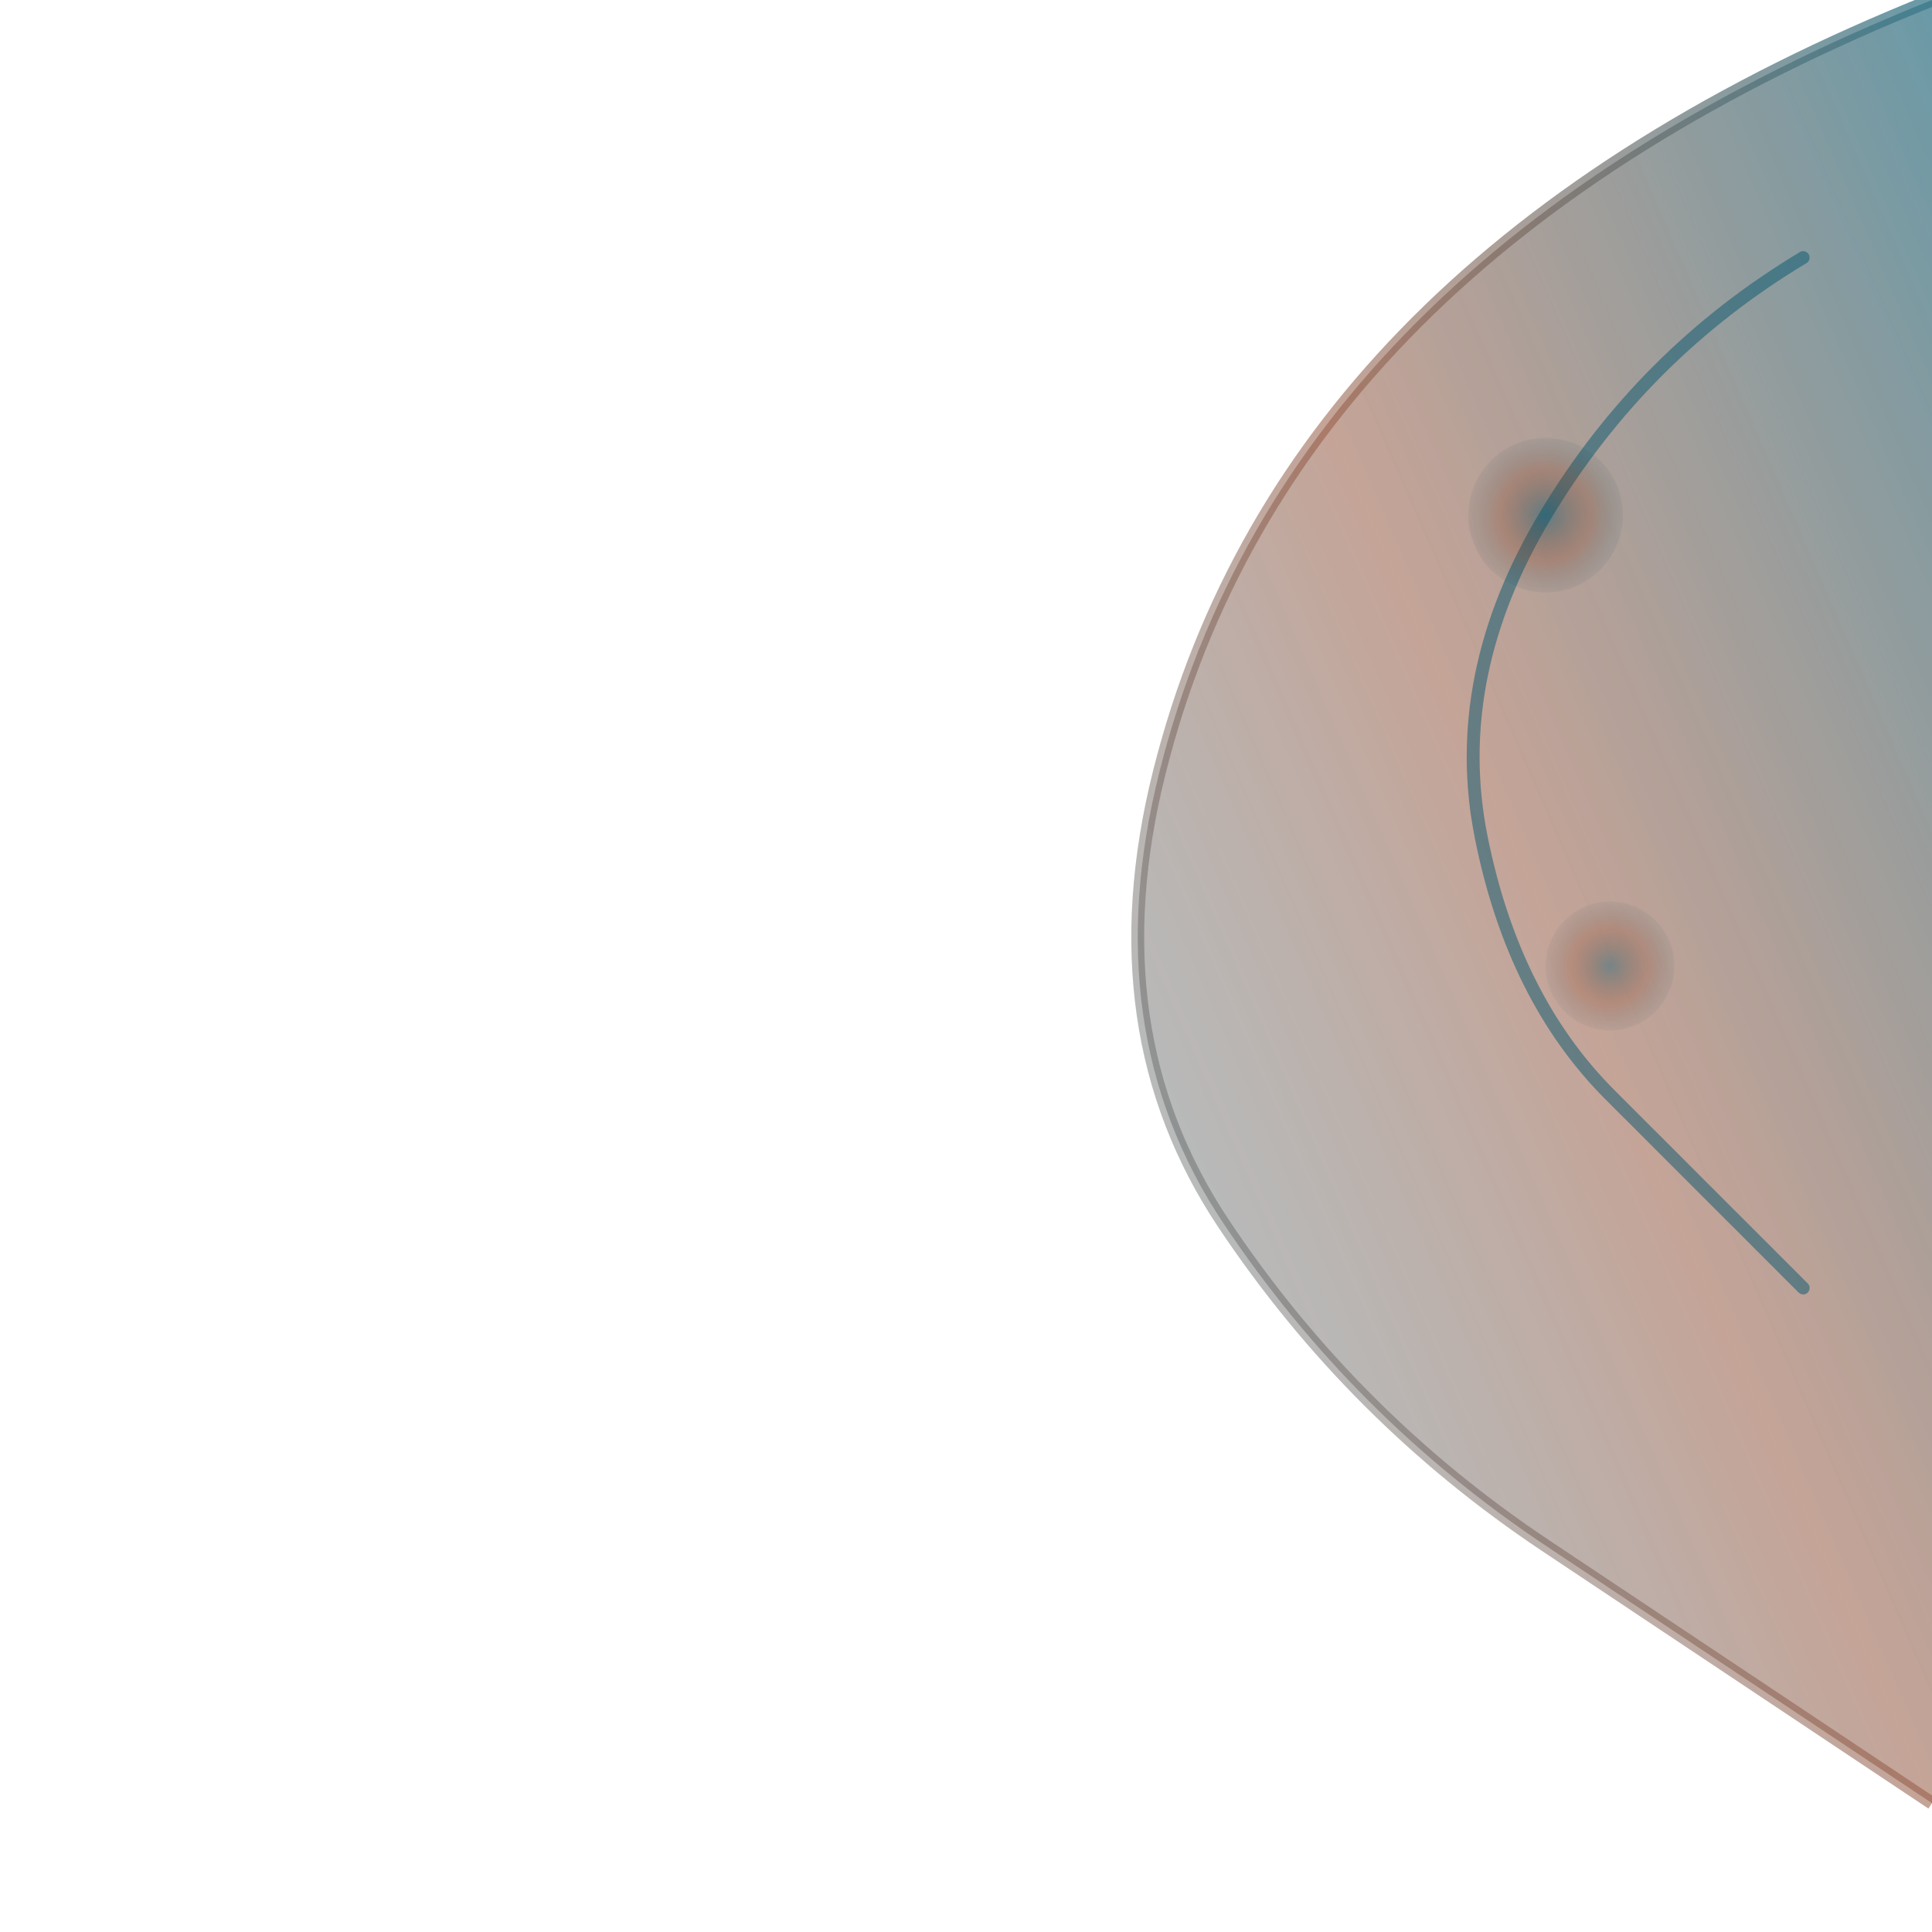
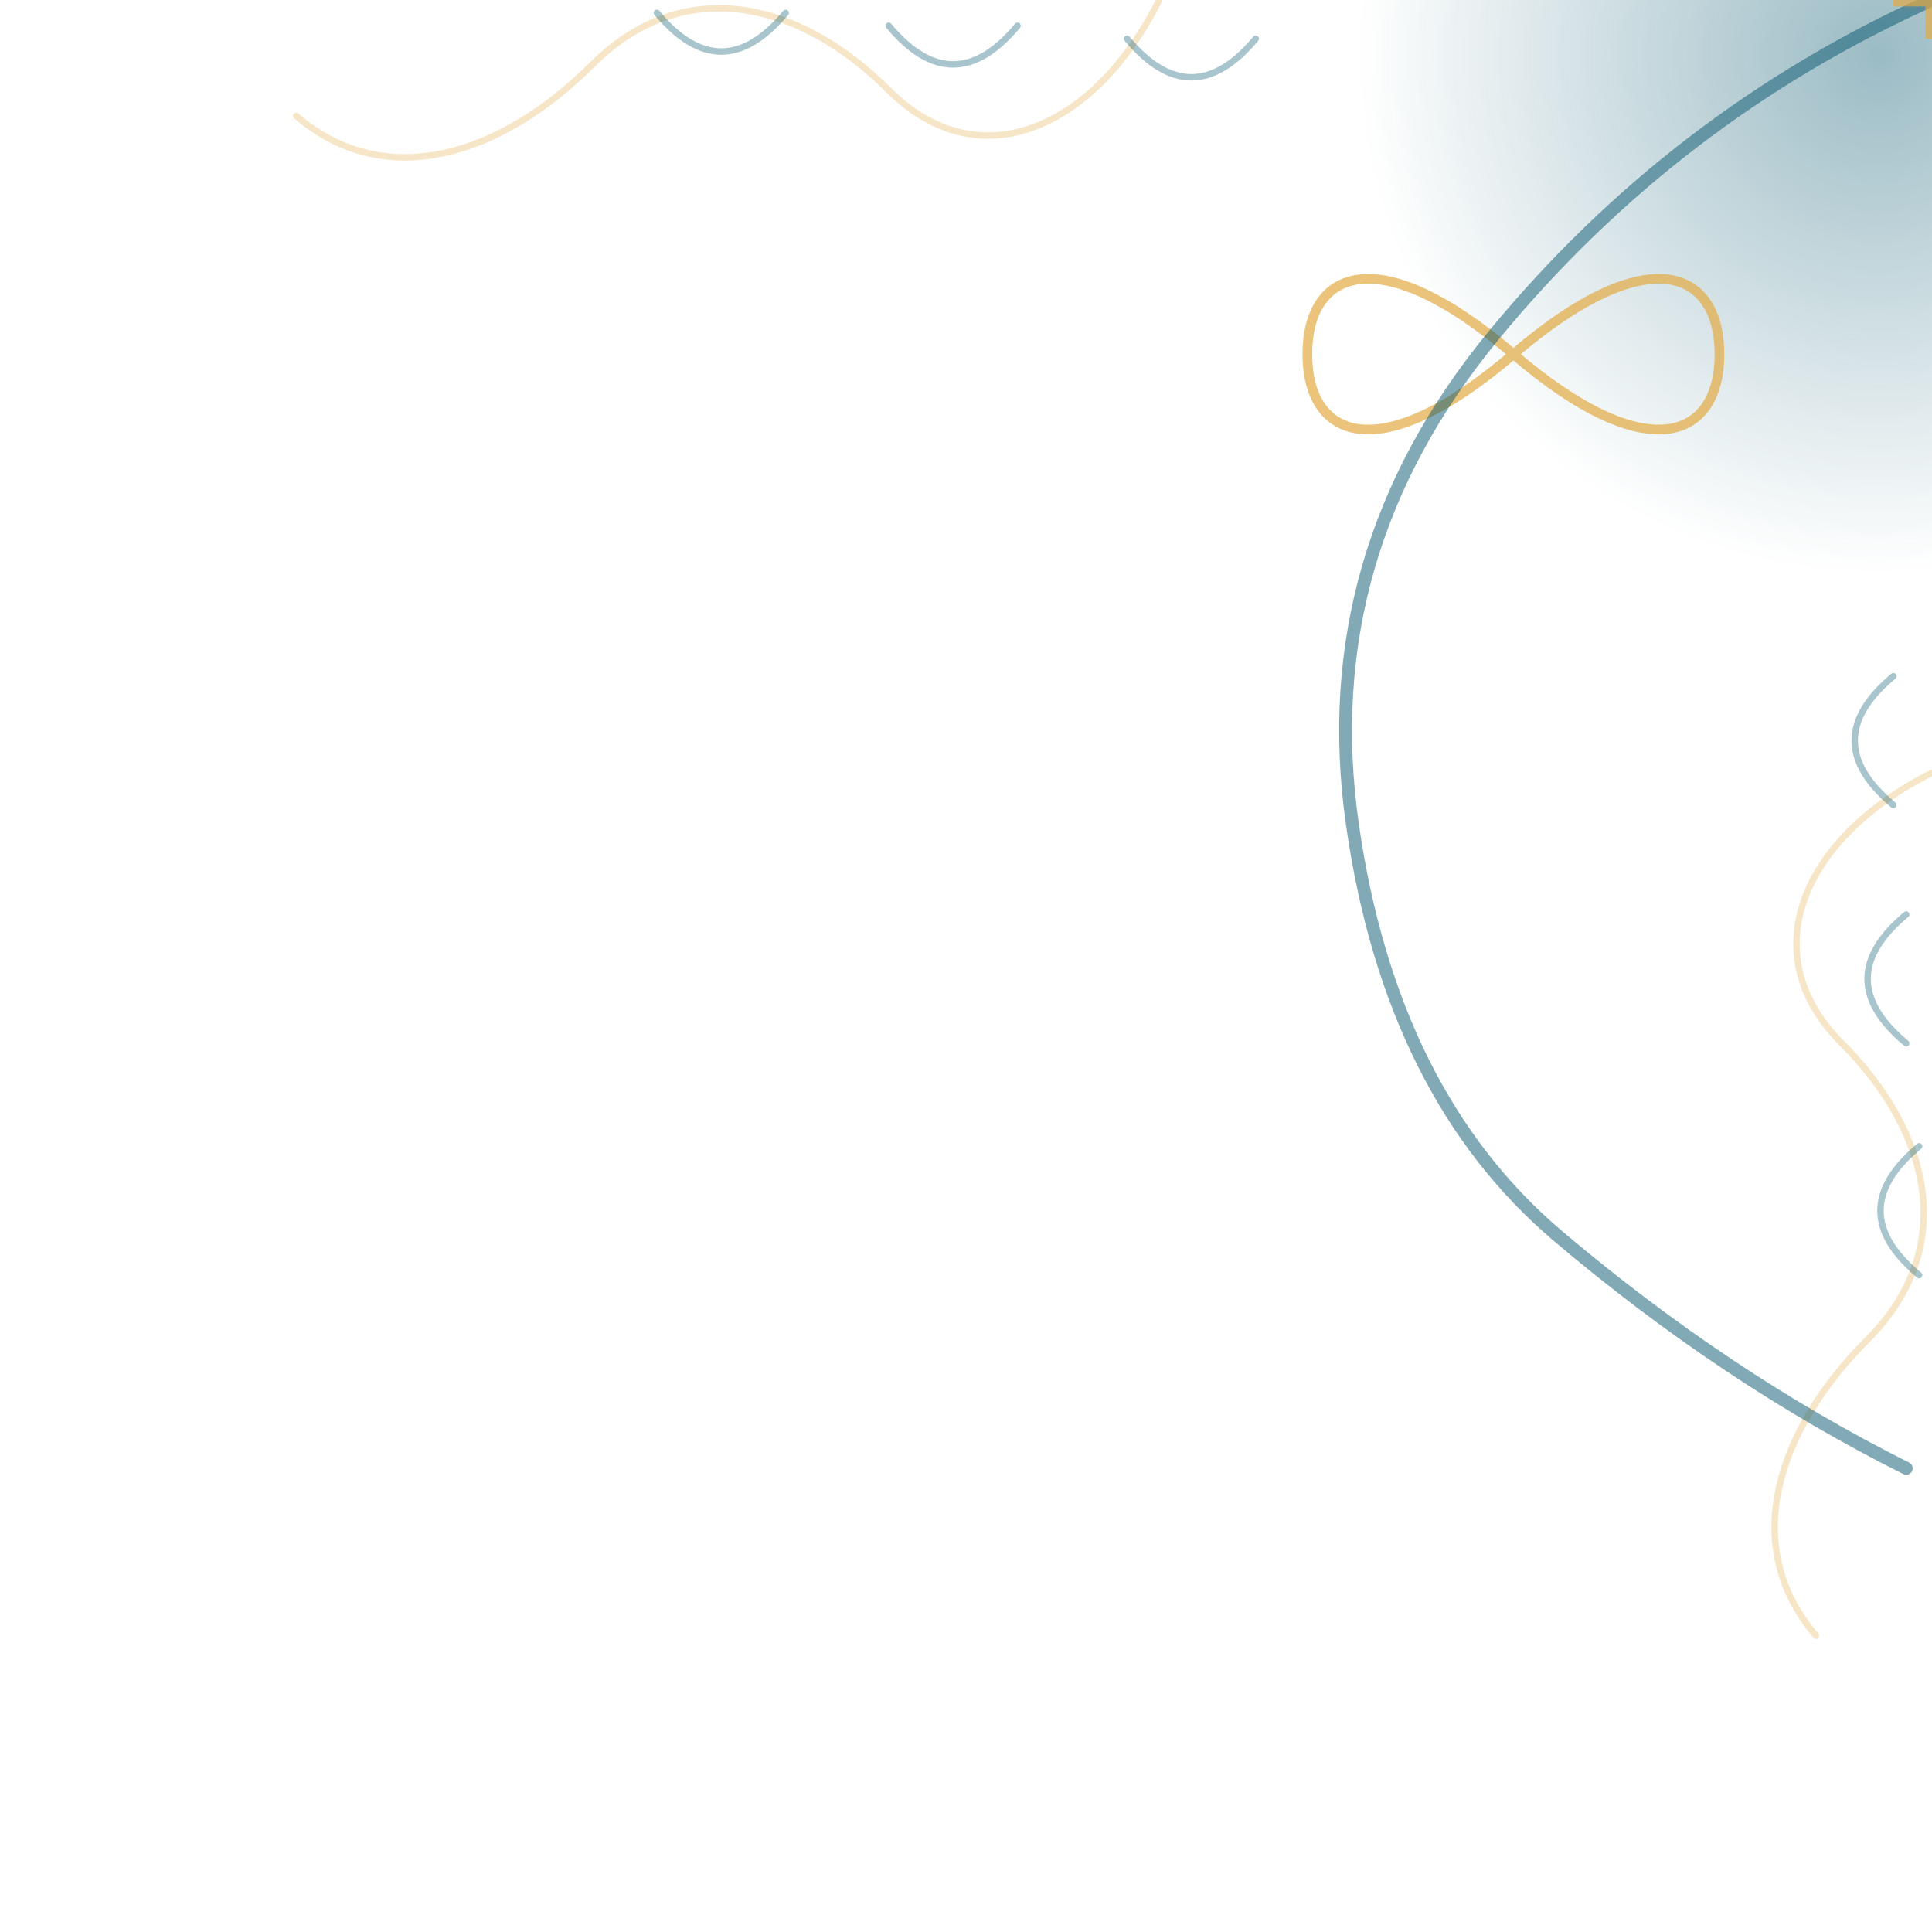
<svg xmlns="http://www.w3.org/2000/svg" viewBox="0 0 300 300">
  <defs>
-     <radialGradient id="rg-tr">
-       <stop offset="0%" style="stop-color:#06566d;stop-opacity:0.8" />
-       <stop offset="60%" style="stop-color:#7a3013;stop-opacity:0.4" />
-       <stop offset="100%" style="stop-color:#003d52;stop-opacity:0.1" />
+     <radialGradient id="teal-glow-tr" cx="78%" cy="22%" r="40%">
+       <stop offset="0%" stop-color="#06566d" stop-opacity="0.4" />
+       <stop offset="100%" stop-color="#06566d" stop-opacity="0" />
    </radialGradient>
-     <linearGradient id="lg-tr" x1="100%" y1="0%" x2="0%" y2="100%">
-       <stop offset="0%" style="stop-color:#06566d;stop-opacity:0.75" />
-       <stop offset="50%" style="stop-color:#7a3013;stop-opacity:0.55" />
-       <stop offset="100%" style="stop-color:#003d52;stop-opacity:0.35" />
+     <linearGradient id="gold-tr" x1="100%" y1="0%" x2="20%" y2="80%">
+       <stop offset="0%" stop-color="#e2aa42" stop-opacity="0.6" />
+       <stop offset="100%" stop-color="#e2aa42" stop-opacity="0" />
    </linearGradient>
  </defs>
-   <path d="M 300,0 Q 250,20 220,50 Q 190,80 180,120 Q 170,160 190,190 Q 210,220 240,240 Q 270,260 300,280" fill="url(#lg-tr)" stroke="url(#lg-tr)" stroke-width="2" opacity="0.8" />
-   <path d="M 280,40 Q 255,55 240,80 Q 225,105 230,130 Q 235,155 250,170 Q 265,185 280,200" fill="none" stroke="#06566d" stroke-width="2" opacity="0.5" stroke-linecap="round" />
-   <circle cx="240" cy="80" r="12" fill="url(#rg-tr)" opacity="0.6" />
-   <circle cx="250" cy="150" r="10" fill="url(#rg-tr)" opacity="0.5" />
+   <ellipse cx="235" cy="65" rx="100" ry="100" fill="url(#teal-glow-tr)" />
+   <path d="M 203,55 C 203,42 214,37 235,55 C 256,73 267,68 267,55 C 267,42 256,37 235,55 C 214,73 203,68 203,55 Z" fill="none" stroke="#e2aa42" stroke-width="1.5" stroke-linecap="round" opacity="0.7" />
+   <path d="M 300,120 C 280,130 272,148 286,162 C 300,176 304,194 290,208 C 276,222 270,240 282,254" fill="none" stroke="#e2aa42" stroke-width="1" stroke-linecap="round" opacity="0.3" />
+   <path d="M 294,105 Q 282,115 294,125 M 296,142 Q 284,152 296,162 M 298,178 Q 286,188 298,198" fill="none" stroke="#06566d" stroke-width="1" stroke-linecap="round" opacity="0.35" />
+   <path d="M 180,0 C 170,20 152,28 138,14 C 124,0 106,-4 92,10 C 78,24 60,30 46,18" fill="none" stroke="#e2aa42" stroke-width="1" stroke-linecap="round" opacity="0.3" />
+   <path d="M 195,6 Q 185,18 175,6 M 158,4 Q 148,16 138,4 M 122,2 Q 112,14 102,2" fill="none" stroke="#06566d" stroke-width="1" stroke-linecap="round" opacity="0.35" />
+   <path d="M 300,0 Q 260,18 232,52 Q 204,86 210,128 Q 216,170 242,192 Q 268,214 296,228" fill="none" stroke="#06566d" stroke-width="2" stroke-linecap="round" opacity="0.5" />
+   <path d="M 300,6 L 300,0 L 294,0" fill="none" stroke="#e2aa42" stroke-width="2" opacity="0.7" />
+   <line x1="300" y1="0" x2="255" y2="0" stroke="url(#gold-tr)" stroke-width="0.8" />
+   <line x1="300" y1="0" x2="300" y2="45" stroke="url(#gold-tr)" stroke-width="0.8" />
</svg>
